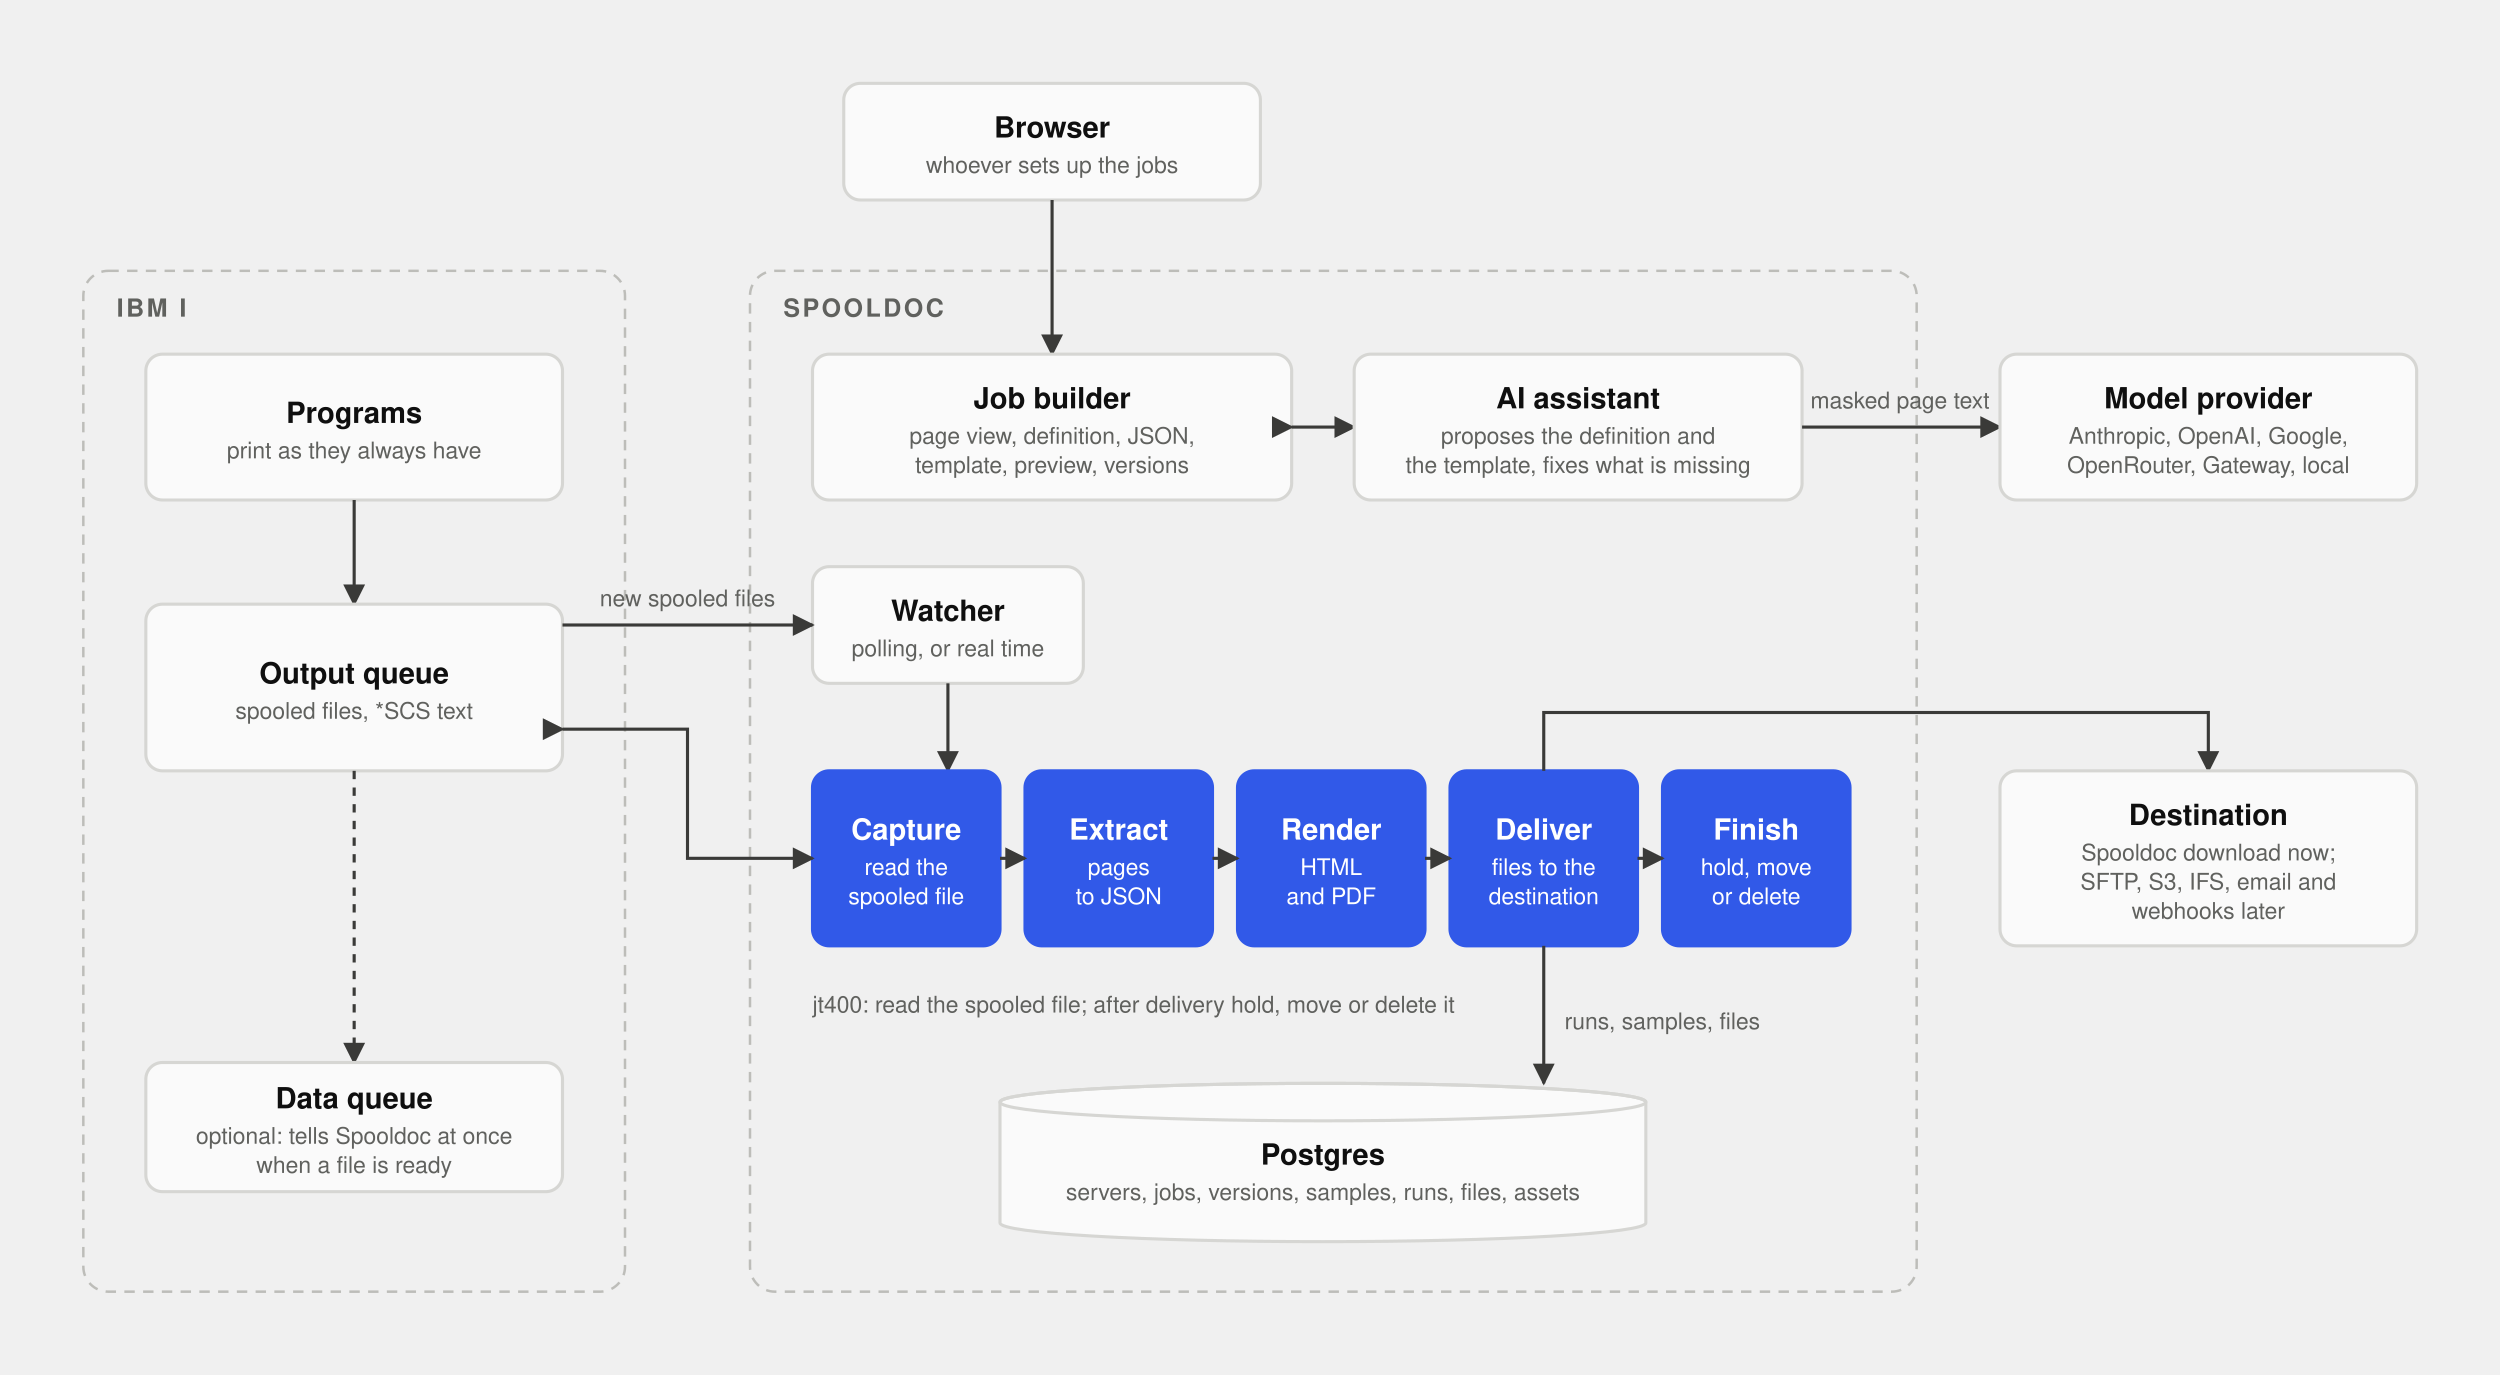
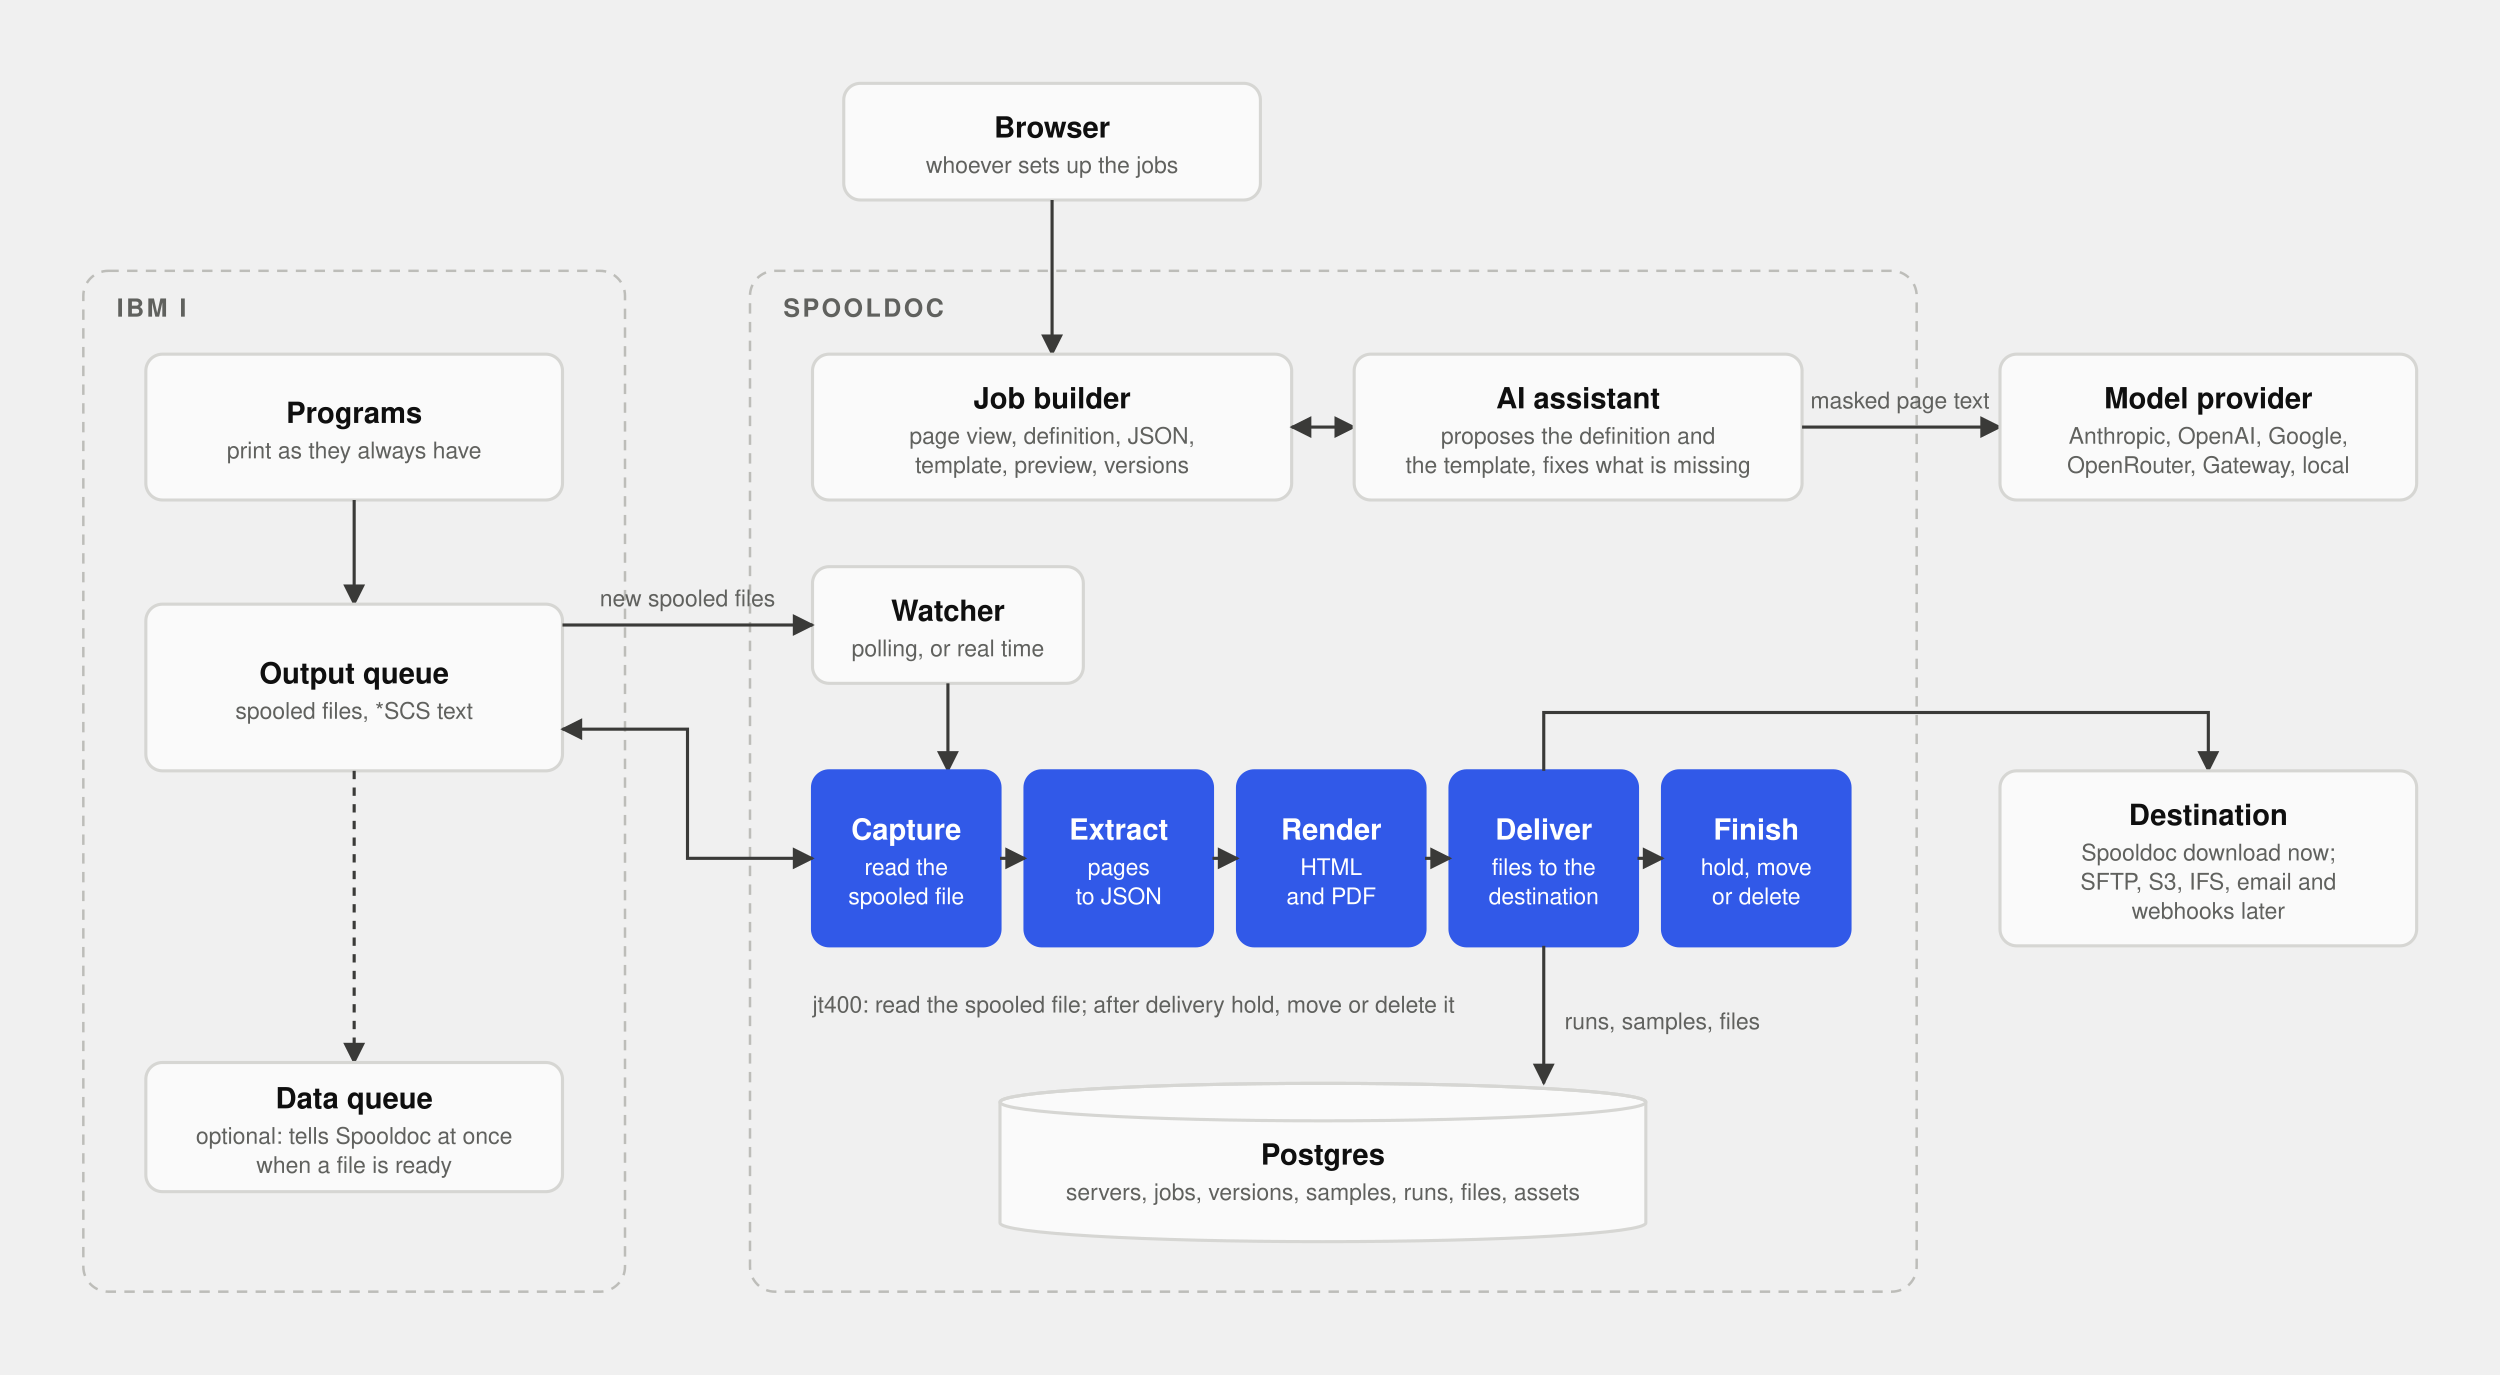
<svg xmlns="http://www.w3.org/2000/svg" width="1200" height="660" viewBox="0 0 1200 660" font-family="ui-sans-serif, -apple-system, 'Segoe UI', Helvetica, Arial, sans-serif" role="img" aria-label="Spooldoc architecture">
  <defs>
    <marker id="head" viewBox="0 0 10 10" refX="9" refY="5" markerWidth="7" markerHeight="7" orient="auto-start-reverse">
      <path d="M0 0 L10 5 L0 10 z" fill="#3a3a38" />
-     </marker>
-     <marker id="tail" viewBox="0 0 10 10" refX="1" refY="5" markerWidth="7" markerHeight="7" orient="auto-start-reverse">
-       <path d="M10 0 L0 5 L10 10 z" fill="#3a3a38" />
    </marker>
  </defs>
  <rect x="40" y="130" width="260" height="490" rx="12" fill="none" stroke="#bdbdb9" stroke-width="1.2" stroke-dasharray="5 4" />
  <text x="56" y="152" font-size="12" font-weight="600" letter-spacing="1.2" fill="#60615e">IBM I</text>
  <rect x="360" y="130" width="560" height="490" rx="12" fill="none" stroke="#bdbdb9" stroke-width="1.2" stroke-dasharray="5 4" />
  <text x="376" y="152" font-size="12" font-weight="600" letter-spacing="1.2" fill="#60615e">SPOOLDOC</text>
  <rect x="70" y="170" width="200" height="70" rx="8" fill="#fafafa" stroke="#d6d6d3" stroke-width="1.5" />
  <text x="170.0" y="203.0" text-anchor="middle" font-size="14" font-weight="600" fill="#0f0f0f">Programs</text>
  <text x="170.0" y="220.0" text-anchor="middle" font-size="11" fill="#60615e">print as they always have</text>
  <path d="M170 240 V290" fill="none" stroke="#3a3a38" stroke-width="1.5" marker-end="url(#head)" />
  <rect x="70" y="290" width="200" height="80" rx="8" fill="#fafafa" stroke="#d6d6d3" stroke-width="1.5" />
  <text x="170.0" y="328.0" text-anchor="middle" font-size="14" font-weight="600" fill="#0f0f0f">Output queue</text>
  <text x="170.0" y="345.0" text-anchor="middle" font-size="11" fill="#60615e">spooled files, *SCS text</text>
  <path d="M170 370 V510" fill="none" stroke="#3a3a38" stroke-width="1.5" stroke-dasharray="4 4" marker-end="url(#head)" />
  <rect x="70" y="510" width="200" height="62" rx="8" fill="#fafafa" stroke="#d6d6d3" stroke-width="1.5" />
  <text x="170.0" y="532.0" text-anchor="middle" font-size="14" font-weight="600" fill="#0f0f0f">Data queue</text>
  <text x="170.0" y="549.0" text-anchor="middle" font-size="11" fill="#60615e">optional: tells Spooldoc at once</text>
  <text x="170.0" y="563.0" text-anchor="middle" font-size="11" fill="#60615e">when a file is ready</text>
  <rect x="405" y="40" width="200" height="56" rx="8" fill="#fafafa" stroke="#d6d6d3" stroke-width="1.5" />
  <text x="505.0" y="66.0" text-anchor="middle" font-size="14" font-weight="600" fill="#0f0f0f">Browser</text>
  <text x="505.0" y="83.0" text-anchor="middle" font-size="11" fill="#60615e">whoever sets up the jobs</text>
  <path d="M505 96 V170" fill="none" stroke="#3a3a38" stroke-width="1.5" marker-end="url(#head)" />
  <rect x="390" y="170" width="230" height="70" rx="8" fill="#fafafa" stroke="#d6d6d3" stroke-width="1.5" />
  <text x="505.0" y="196.0" text-anchor="middle" font-size="14" font-weight="600" fill="#0f0f0f">Job builder</text>
  <text x="505.0" y="213.0" text-anchor="middle" font-size="11" fill="#60615e">page view, definition, JSON,</text>
  <text x="505.0" y="227.0" text-anchor="middle" font-size="11" fill="#60615e">template, preview, versions</text>
-   <path d="M620 205 H650" fill="none" stroke="#3a3a38" stroke-width="1.5" marker-end="url(#head)" marker-start="url(#tail)" />
+   <path d="M620 205 H650" fill="none" stroke="#3a3a38" stroke-width="1.5" marker-end="url(#head)" marker-start="url(#head)" />
  <rect x="650" y="170" width="215" height="70" rx="8" fill="#fafafa" stroke="#d6d6d3" stroke-width="1.5" />
  <text x="757.5" y="196.0" text-anchor="middle" font-size="14" font-weight="600" fill="#0f0f0f">AI assistant</text>
  <text x="757.5" y="213.0" text-anchor="middle" font-size="11" fill="#60615e">proposes the definition and</text>
  <text x="757.5" y="227.0" text-anchor="middle" font-size="11" fill="#60615e">the template, fixes what is missing</text>
  <path d="M865 205 H960" fill="none" stroke="#3a3a38" stroke-width="1.5" marker-end="url(#head)" />
  <text x="912" y="196" text-anchor="middle" font-size="11" fill="#60615e">masked page text</text>
  <rect x="960" y="170" width="200" height="70" rx="8" fill="#fafafa" stroke="#d6d6d3" stroke-width="1.5" />
  <text x="1060.0" y="196.0" text-anchor="middle" font-size="14" font-weight="600" fill="#0f0f0f">Model provider</text>
  <text x="1060.0" y="213.0" text-anchor="middle" font-size="11" fill="#60615e">Anthropic, OpenAI, Google,</text>
  <text x="1060.0" y="227.0" text-anchor="middle" font-size="11" fill="#60615e">OpenRouter, Gateway, local</text>
  <rect x="390" y="272" width="130" height="56" rx="8" fill="#fafafa" stroke="#d6d6d3" stroke-width="1.5" />
  <text x="455.0" y="298.0" text-anchor="middle" font-size="14" font-weight="600" fill="#0f0f0f">Watcher</text>
  <text x="455.0" y="315.0" text-anchor="middle" font-size="11" fill="#60615e">polling, or real time</text>
  <path d="M455 328 V370" fill="none" stroke="#3a3a38" stroke-width="1.5" marker-end="url(#head)" />
  <rect x="390" y="370" width="90" height="84" rx="8" fill="#3159e8" stroke="#3159e8" stroke-width="1.5" />
  <text x="435.0" y="403.0" text-anchor="middle" font-size="14" font-weight="600" fill="#ffffff">Capture</text>
  <text x="435.0" y="420.0" text-anchor="middle" font-size="11" fill="#ffffff">read the</text>
  <text x="435.0" y="434.0" text-anchor="middle" font-size="11" fill="#ffffff">spooled file</text>
  <rect x="492" y="370" width="90" height="84" rx="8" fill="#3159e8" stroke="#3159e8" stroke-width="1.5" />
  <text x="537.0" y="403.0" text-anchor="middle" font-size="14" font-weight="600" fill="#ffffff">Extract</text>
  <text x="537.0" y="420.0" text-anchor="middle" font-size="11" fill="#ffffff">pages</text>
  <text x="537.0" y="434.0" text-anchor="middle" font-size="11" fill="#ffffff">to JSON</text>
  <rect x="594" y="370" width="90" height="84" rx="8" fill="#3159e8" stroke="#3159e8" stroke-width="1.5" />
  <text x="639.0" y="403.0" text-anchor="middle" font-size="14" font-weight="600" fill="#ffffff">Render</text>
  <text x="639.0" y="420.0" text-anchor="middle" font-size="11" fill="#ffffff">HTML</text>
  <text x="639.0" y="434.0" text-anchor="middle" font-size="11" fill="#ffffff">and PDF</text>
  <rect x="696" y="370" width="90" height="84" rx="8" fill="#3159e8" stroke="#3159e8" stroke-width="1.5" />
  <text x="741.0" y="403.0" text-anchor="middle" font-size="14" font-weight="600" fill="#ffffff">Deliver</text>
  <text x="741.0" y="420.0" text-anchor="middle" font-size="11" fill="#ffffff">files to the</text>
  <text x="741.0" y="434.0" text-anchor="middle" font-size="11" fill="#ffffff">destination</text>
  <rect x="798" y="370" width="90" height="84" rx="8" fill="#3159e8" stroke="#3159e8" stroke-width="1.5" />
  <text x="843.0" y="403.0" text-anchor="middle" font-size="14" font-weight="600" fill="#ffffff">Finish</text>
  <text x="843.0" y="420.0" text-anchor="middle" font-size="11" fill="#ffffff">hold, move</text>
  <text x="843.0" y="434.0" text-anchor="middle" font-size="11" fill="#ffffff">or delete</text>
  <path d="M480 412 H492" fill="none" stroke="#3a3a38" stroke-width="1.5" marker-end="url(#head)" />
  <path d="M582 412 H594" fill="none" stroke="#3a3a38" stroke-width="1.5" marker-end="url(#head)" />
  <path d="M684 412 H696" fill="none" stroke="#3a3a38" stroke-width="1.5" marker-end="url(#head)" />
  <path d="M786 412 H798" fill="none" stroke="#3a3a38" stroke-width="1.5" marker-end="url(#head)" />
  <path d="M270 300 H390" fill="none" stroke="#3a3a38" stroke-width="1.5" marker-end="url(#head)" />
  <text x="330" y="291" text-anchor="middle" font-size="11" fill="#60615e">new spooled files</text>
-   <path d="M270 350 H330 V412 H390" fill="none" stroke="#3a3a38" stroke-width="1.5" marker-end="url(#head)" marker-start="url(#tail)" />
+   <path d="M270 350 H330 V412 H390" fill="none" stroke="#3a3a38" stroke-width="1.5" marker-end="url(#head)" marker-start="url(#head)" />
  <text x="390" y="486" font-size="11" fill="#60615e">jt400: read the spooled file; after delivery hold, move or delete it</text>
  <path d="M741 454 V520" fill="none" stroke="#3a3a38" stroke-width="1.5" marker-end="url(#head)" />
  <text x="751" y="494" text-anchor="start" font-size="11" fill="#60615e">runs, samples, files</text>
  <path d="M480 529 a155.0 9 0 0 1 310 0 v58 a155.0 9 0 0 1 -310 0 z" fill="#fafafa" stroke="#d6d6d3" stroke-width="1.5" />
  <ellipse cx="635.0" cy="529" rx="155.0" ry="9" fill="none" stroke="#d6d6d3" stroke-width="1.5" />
  <text x="635.0" y="559.0" text-anchor="middle" font-size="14" font-weight="600" fill="#0f0f0f">Postgres</text>
  <text x="635.0" y="576.0" text-anchor="middle" font-size="11" fill="#60615e">servers, jobs, versions, samples, runs, files, assets</text>
  <path d="M741 370 V342 H1060 V370" fill="none" stroke="#3a3a38" stroke-width="1.5" marker-end="url(#head)" />
  <rect x="960" y="370" width="200" height="84" rx="8" fill="#fafafa" stroke="#d6d6d3" stroke-width="1.5" />
  <text x="1060.0" y="396.0" text-anchor="middle" font-size="14" font-weight="600" fill="#0f0f0f">Destination</text>
  <text x="1060.0" y="413.0" text-anchor="middle" font-size="11" fill="#60615e">Spooldoc download now;</text>
  <text x="1060.0" y="427.0" text-anchor="middle" font-size="11" fill="#60615e">SFTP, S3, IFS, email and</text>
  <text x="1060.0" y="441.0" text-anchor="middle" font-size="11" fill="#60615e">webhooks later</text>
</svg>
